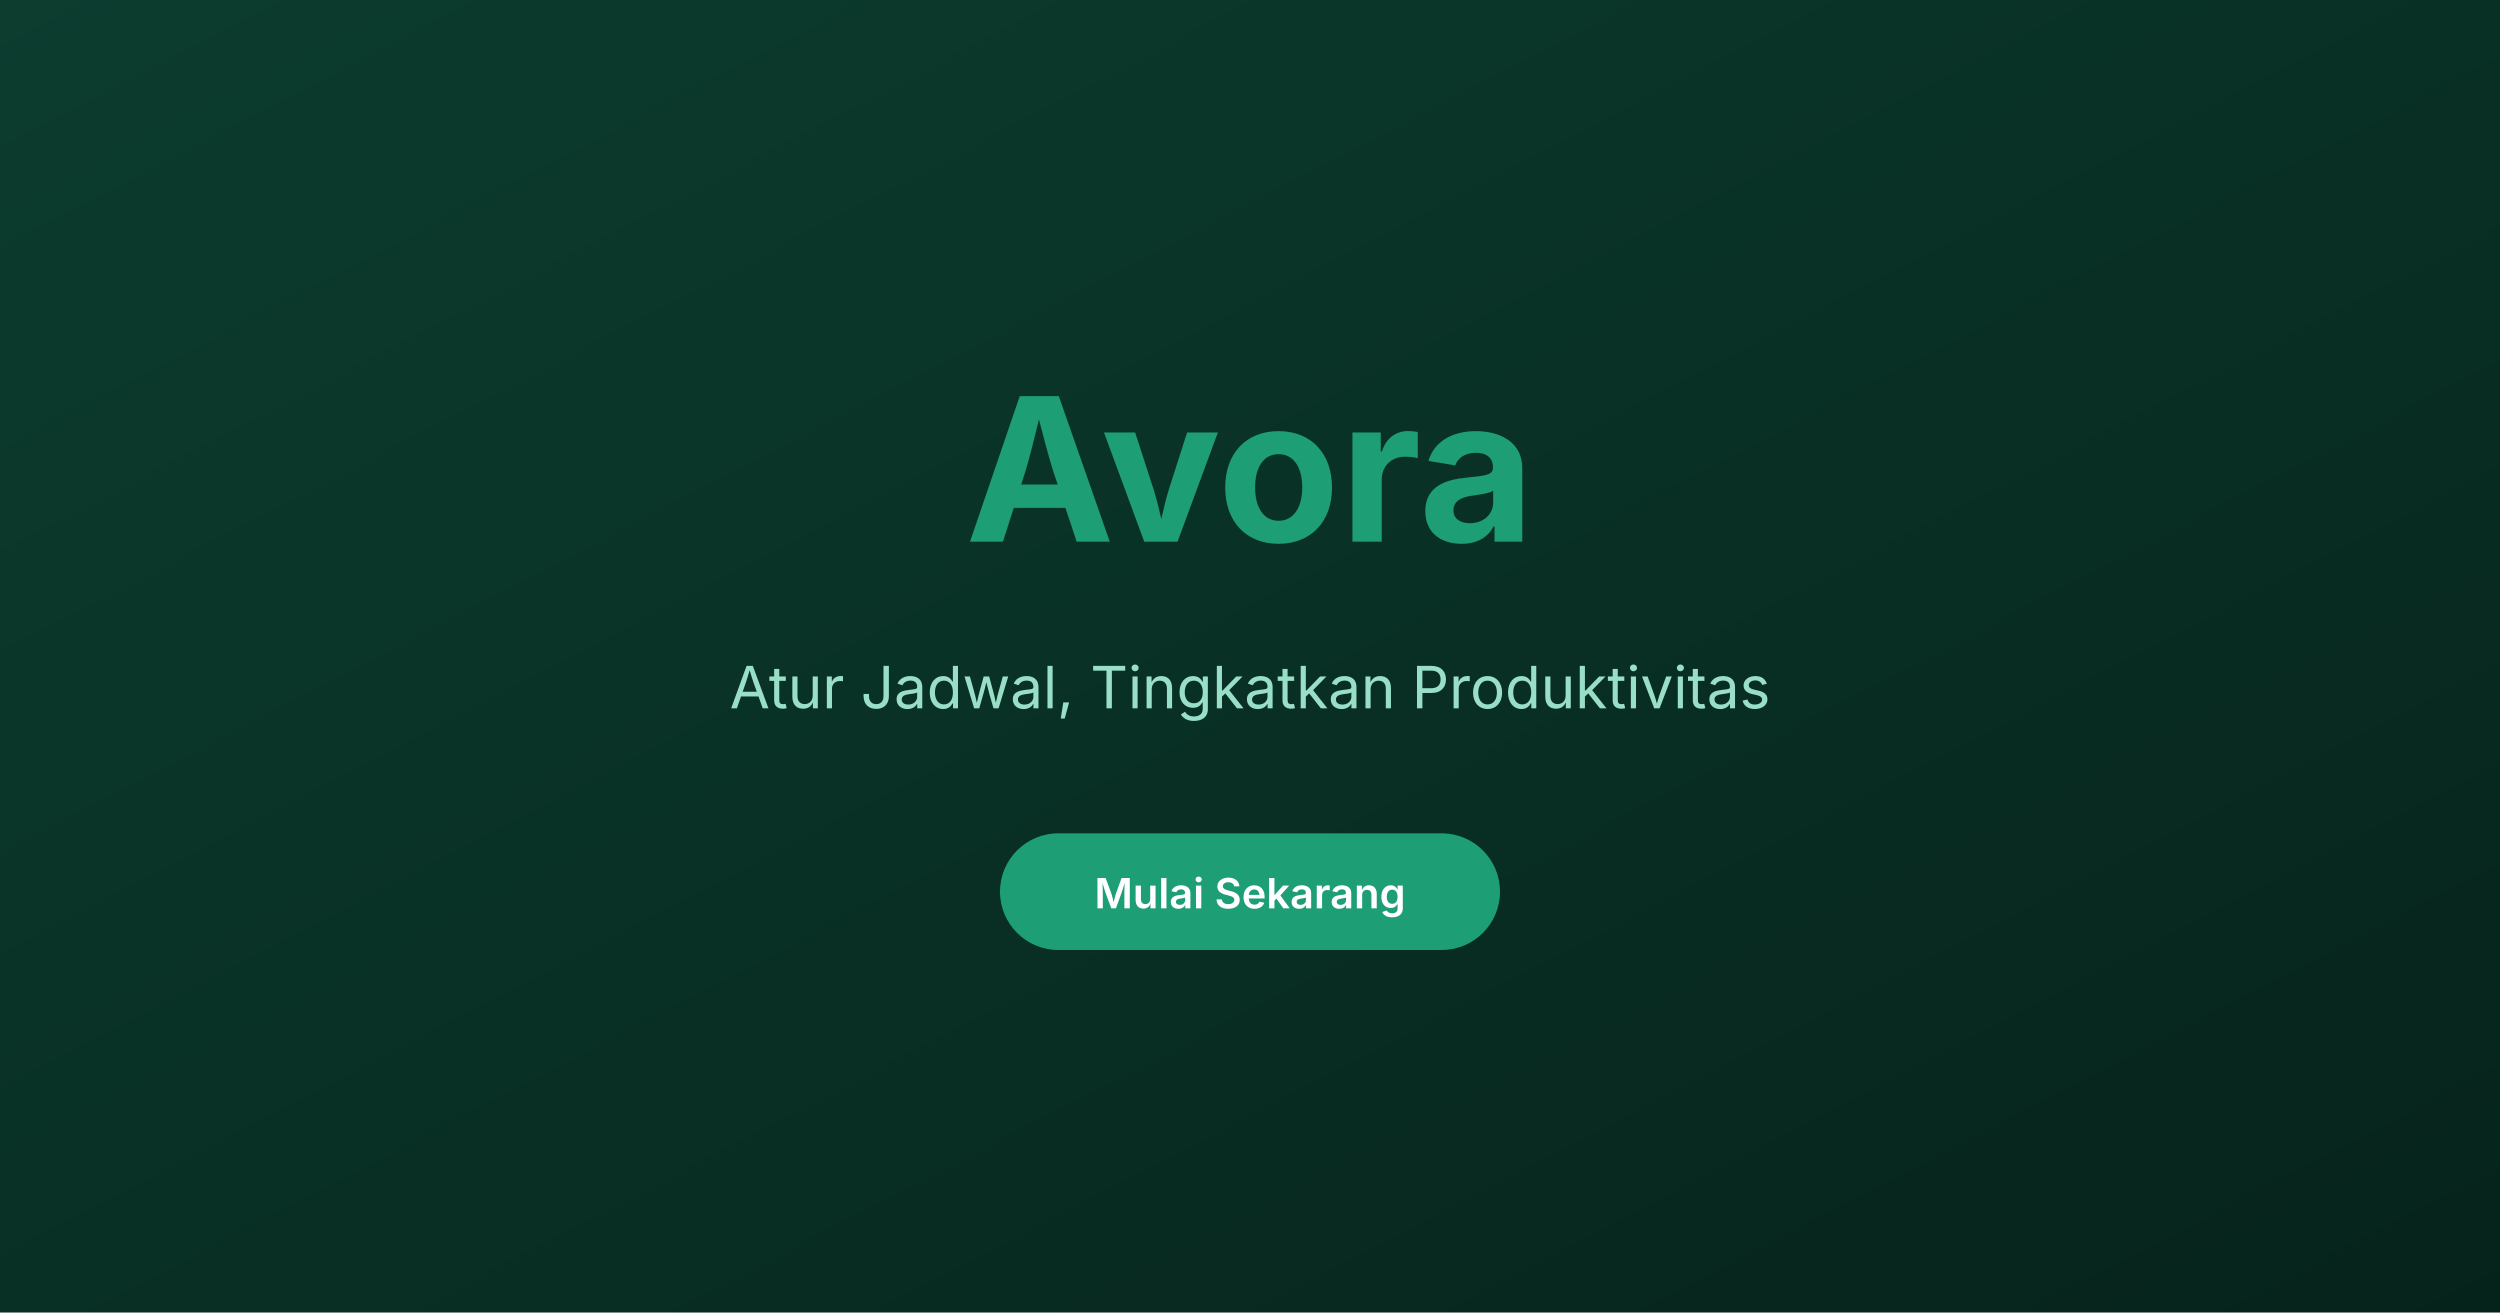
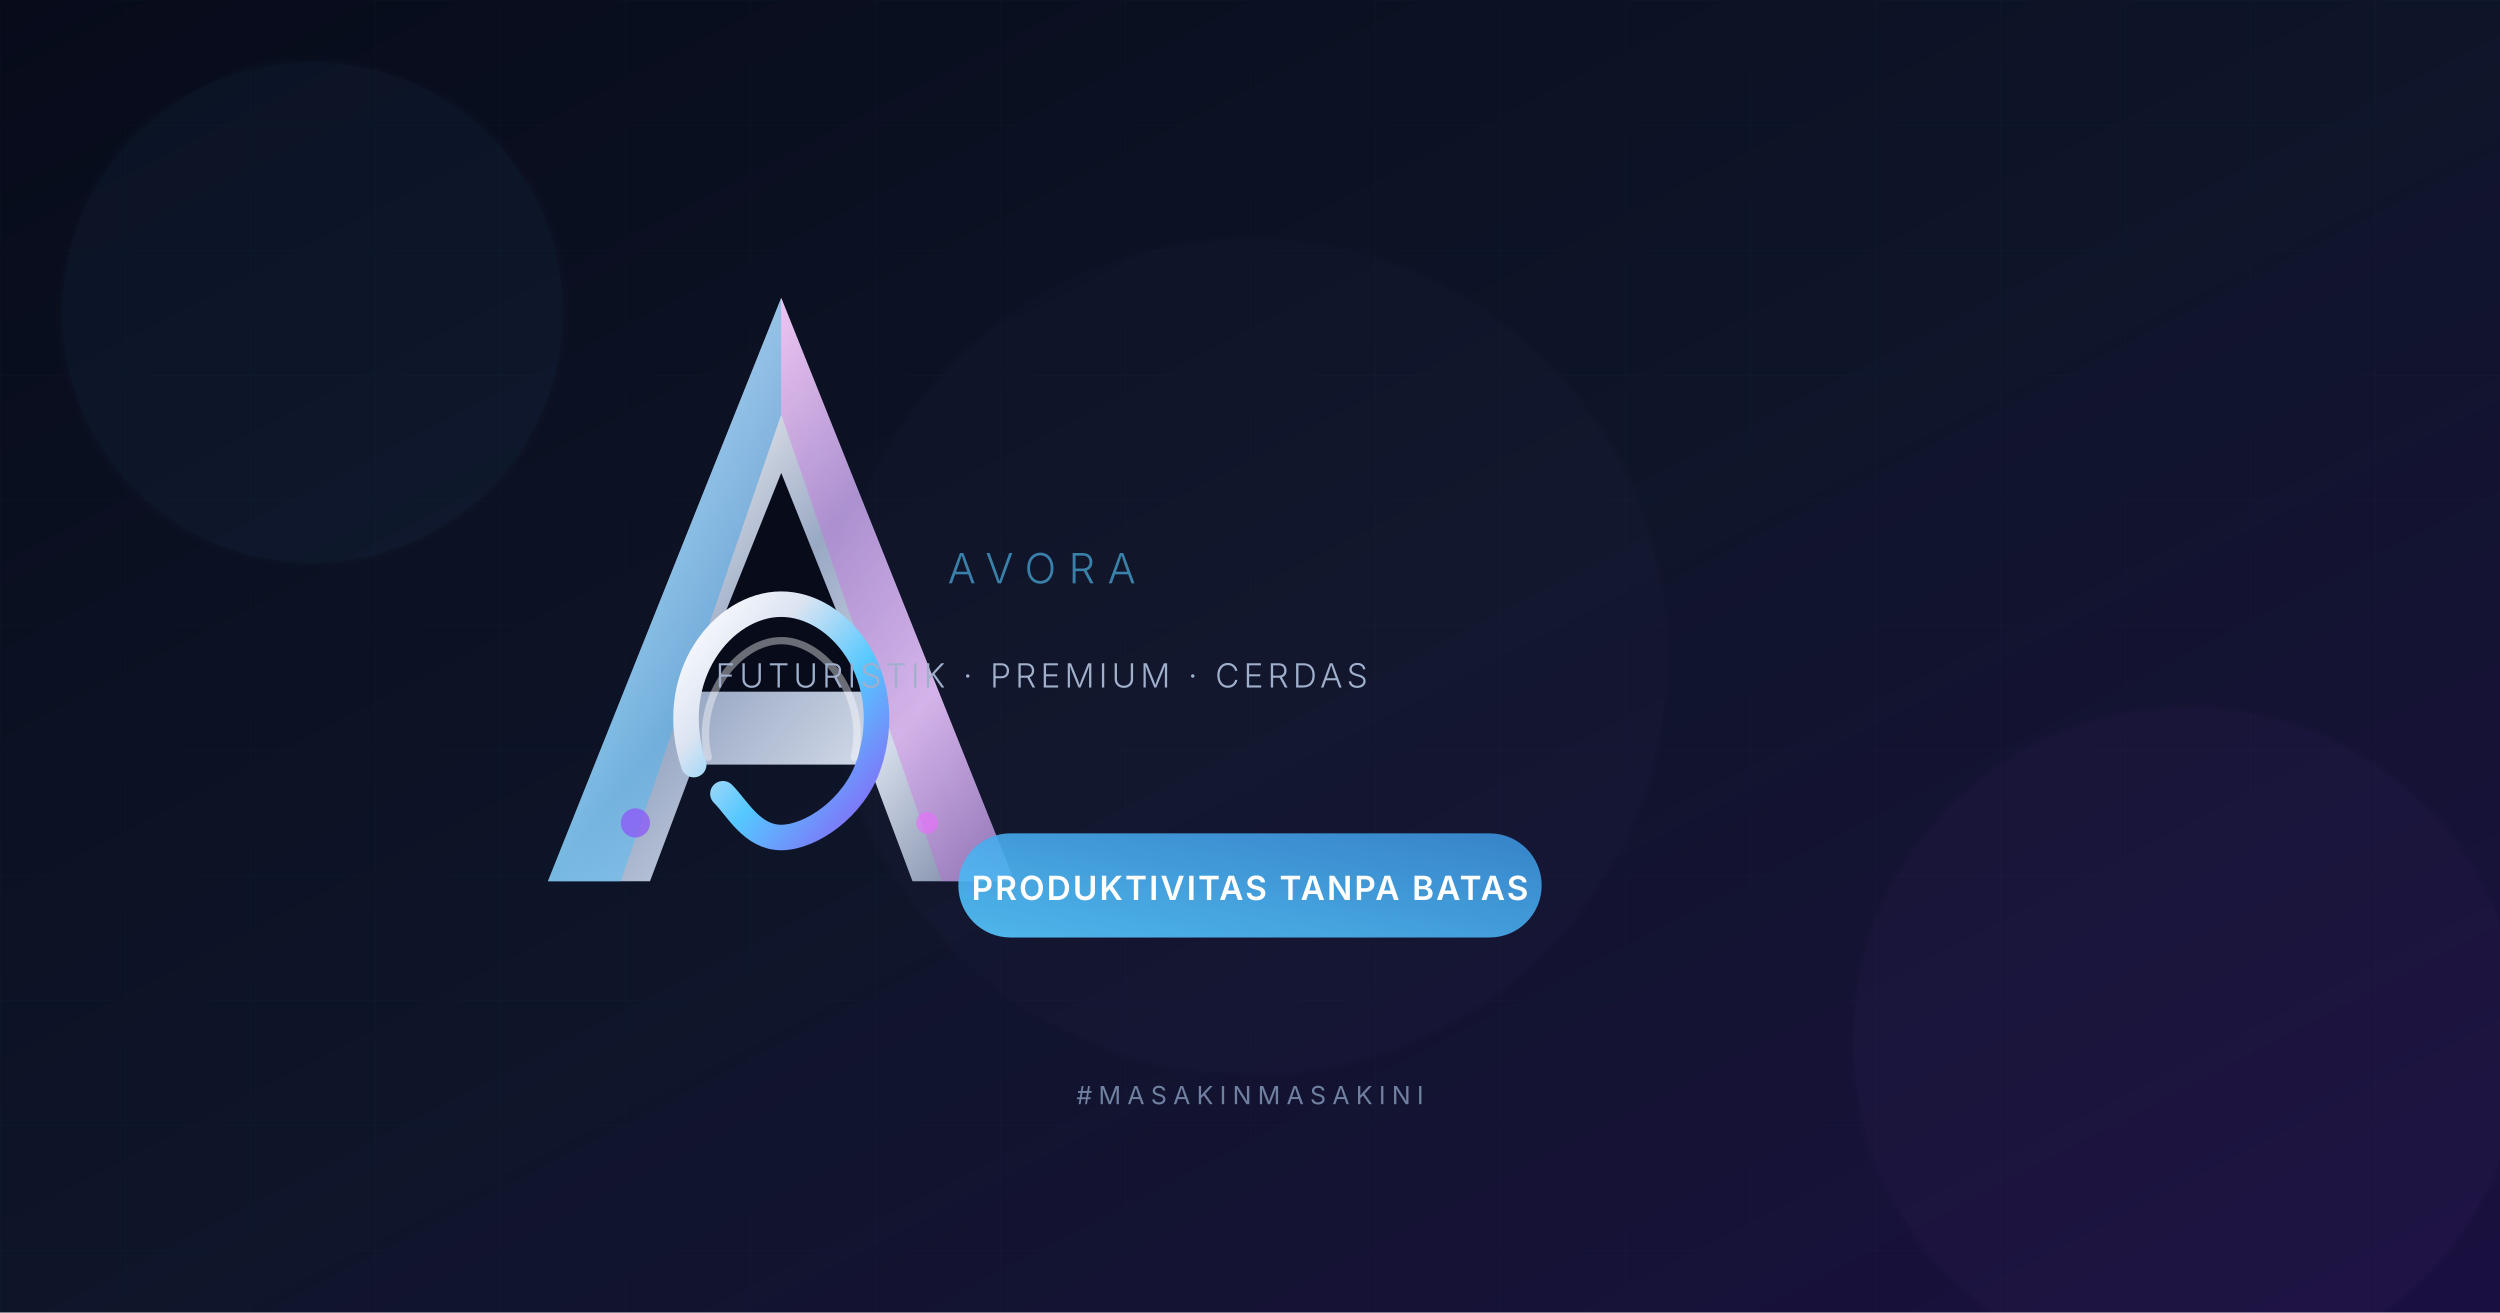
<svg xmlns="http://www.w3.org/2000/svg" width="1200" height="630">
  <defs>
    <linearGradient id="bg" x1="0" y1="0" x2="1" y2="1">
-       <stop offset="0%" stop-color="#0c3d2f" />
-       <stop offset="100%" stop-color="#06231b" />
+       <stop offset="0%" stop-color="#070B1A" />
+       <stop offset="50%" stop-color="#0F1529" />
+       <stop offset="100%" stop-color="#1A1040" />
    </linearGradient>
+     <linearGradient id="chrome" x1="0" y1="0" x2="1" y2="1">
+       <stop offset="0%" stop-color="#DCE4F2" />
+       <stop offset="25%" stop-color="#FFFFFF" />
+       <stop offset="50%" stop-color="#A0B0CC" />
+       <stop offset="75%" stop-color="#DCE4F2" />
+       <stop offset="100%" stop-color="#7080A0" />
+     </linearGradient>
+     <linearGradient id="blue-accent" x1="0" y1="1" x2="1" y2="0">
+       <stop offset="0%" stop-color="#55C8FF" />
+       <stop offset="100%" stop-color="#3A8FD9" />
+     </linearGradient>
+     <linearGradient id="pink-accent" x1="1" y1="0" x2="0" y2="1">
+       <stop offset="0%" stop-color="#EC6BFF" />
+       <stop offset="100%" stop-color="#C845D9" />
+     </linearGradient>
+     <linearGradient id="chrome-loop" x1="0" y1="0" x2="1" y2="1">
+       <stop offset="0%" stop-color="#FFFFFF" />
+       <stop offset="30%" stop-color="#DCE4F2" />
+       <stop offset="60%" stop-color="#55C8FF" />
+       <stop offset="100%" stop-color="#8B5CF6" />
+     </linearGradient>
+     <filter id="glow">
+       <feGaussianBlur stdDeviation="2" result="blur" />
+       <feMerge>
+         <feMergeNode in="blur" />
+         <feMergeNode in="SourceGraphic" />
+       </feMerge>
+     </filter>
+     <pattern id="grid" width="60" height="60" patternUnits="userSpaceOnUse" opacity="0.03">
+       <path d="M60 0 L0 0 0 60" fill="none" stroke="#55C8FF" stroke-width="0.5" />
+     </pattern>
  </defs>
  <rect width="1200" height="630" fill="url(#bg)" />
-   <text x="600" y="260" font-family="Inter, Arial, sans-serif" font-size="96" font-weight="700" fill="#1D9E75" text-anchor="middle">Avora</text>
-   <text x="600" y="340" font-family="Inter, Arial, sans-serif" font-size="28" fill="#99dfc7" text-anchor="middle">Atur Jadwal, Tingkatkan Produktivitas</text>
-   <rect x="480" y="400" width="240" height="56" rx="28" fill="#1D9E75" />
-   <text x="600" y="436" font-family="Inter, Arial, sans-serif" font-size="20" font-weight="600" fill="#ffffff" text-anchor="middle">Mulai Sekarang</text>
+   <rect width="1200" height="630" fill="url(#grid)" />
+   <circle cx="150" cy="150" r="120" fill="#55C8FF" opacity="0.04" filter="url(#glow)" />
+   <circle cx="1050" cy="500" r="160" fill="#EC6BFF" opacity="0.03" filter="url(#glow)" />
+   <circle cx="600" cy="315" r="200" fill="#8B5CF6" opacity="0.02" filter="url(#glow)" />
+   <g transform="translate(200, 115) scale(3.5)">
+     <path d="M50 8 L18 88 L32 88 L38 72 L62 72 L68 88 L82 88 L50 8Z" fill="url(#chrome)" opacity="0.95" />
+     <path d="M50 32 L38 62 L62 62 L50 32Z" fill="#070B1A" />
+     <path d="M50 8 L18 88 L28 88 L50 24Z" fill="url(#blue-accent)" opacity="0.5" />
+     <path d="M50 8 L82 88 L72 88 L50 24Z" fill="url(#pink-accent)" opacity="0.3" />
+     <path d="M38 72 C34 60 42 50 50 50 C58 50 66 60 62 72 C60 78 54 82 50 82 C46 82 44 78 42 76" fill="none" stroke="url(#chrome-loop)" stroke-width="3.5" stroke-linecap="round" />
+     <path d="M40 71 C38 63 44 55 50 55 C56 55 62 63 60 71" fill="none" stroke="#FFFFFF" stroke-width="1" stroke-linecap="round" opacity="0.4" />
+     <circle cx="30" cy="80" r="2" fill="#8B5CF6" opacity="0.8" />
+     <circle cx="70" cy="80" r="1.5" fill="#EC6BFF" opacity="0.6" />
+   </g>
+   <text x="500" y="280" font-family="Inter, Arial, sans-serif" font-size="20" fill="#55C8FF" opacity="0.6" letter-spacing="6" text-anchor="middle" font-weight="300">AVORA</text>
+   <text x="500" y="330" font-family="Inter, Arial, sans-serif" font-size="16" fill="#A0B0CC" text-anchor="middle" letter-spacing="2" font-weight="300">FUTURISTIK · PREMIUM · CERDAS</text>
+   <rect x="460" y="400" width="280" height="50" rx="25" fill="url(#blue-accent)" opacity="0.9" />
+   <text x="600" y="432" font-family="Inter, Arial, sans-serif" font-size="16" font-weight="600" fill="#FFFFFF" text-anchor="middle" letter-spacing="1">PRODUKTIVITAS TANPA BATAS</text>
+   <line x1="300" y1="490" x2="900" y2="490" stroke="url(#chrome)" stroke-width="0.5" opacity="0.3" />
+   <text x="600" y="530" font-family="Inter, Arial, sans-serif" font-size="12" fill="#7080A0" text-anchor="middle" letter-spacing="3">#MASAKINMASAKINI</text>
</svg>
